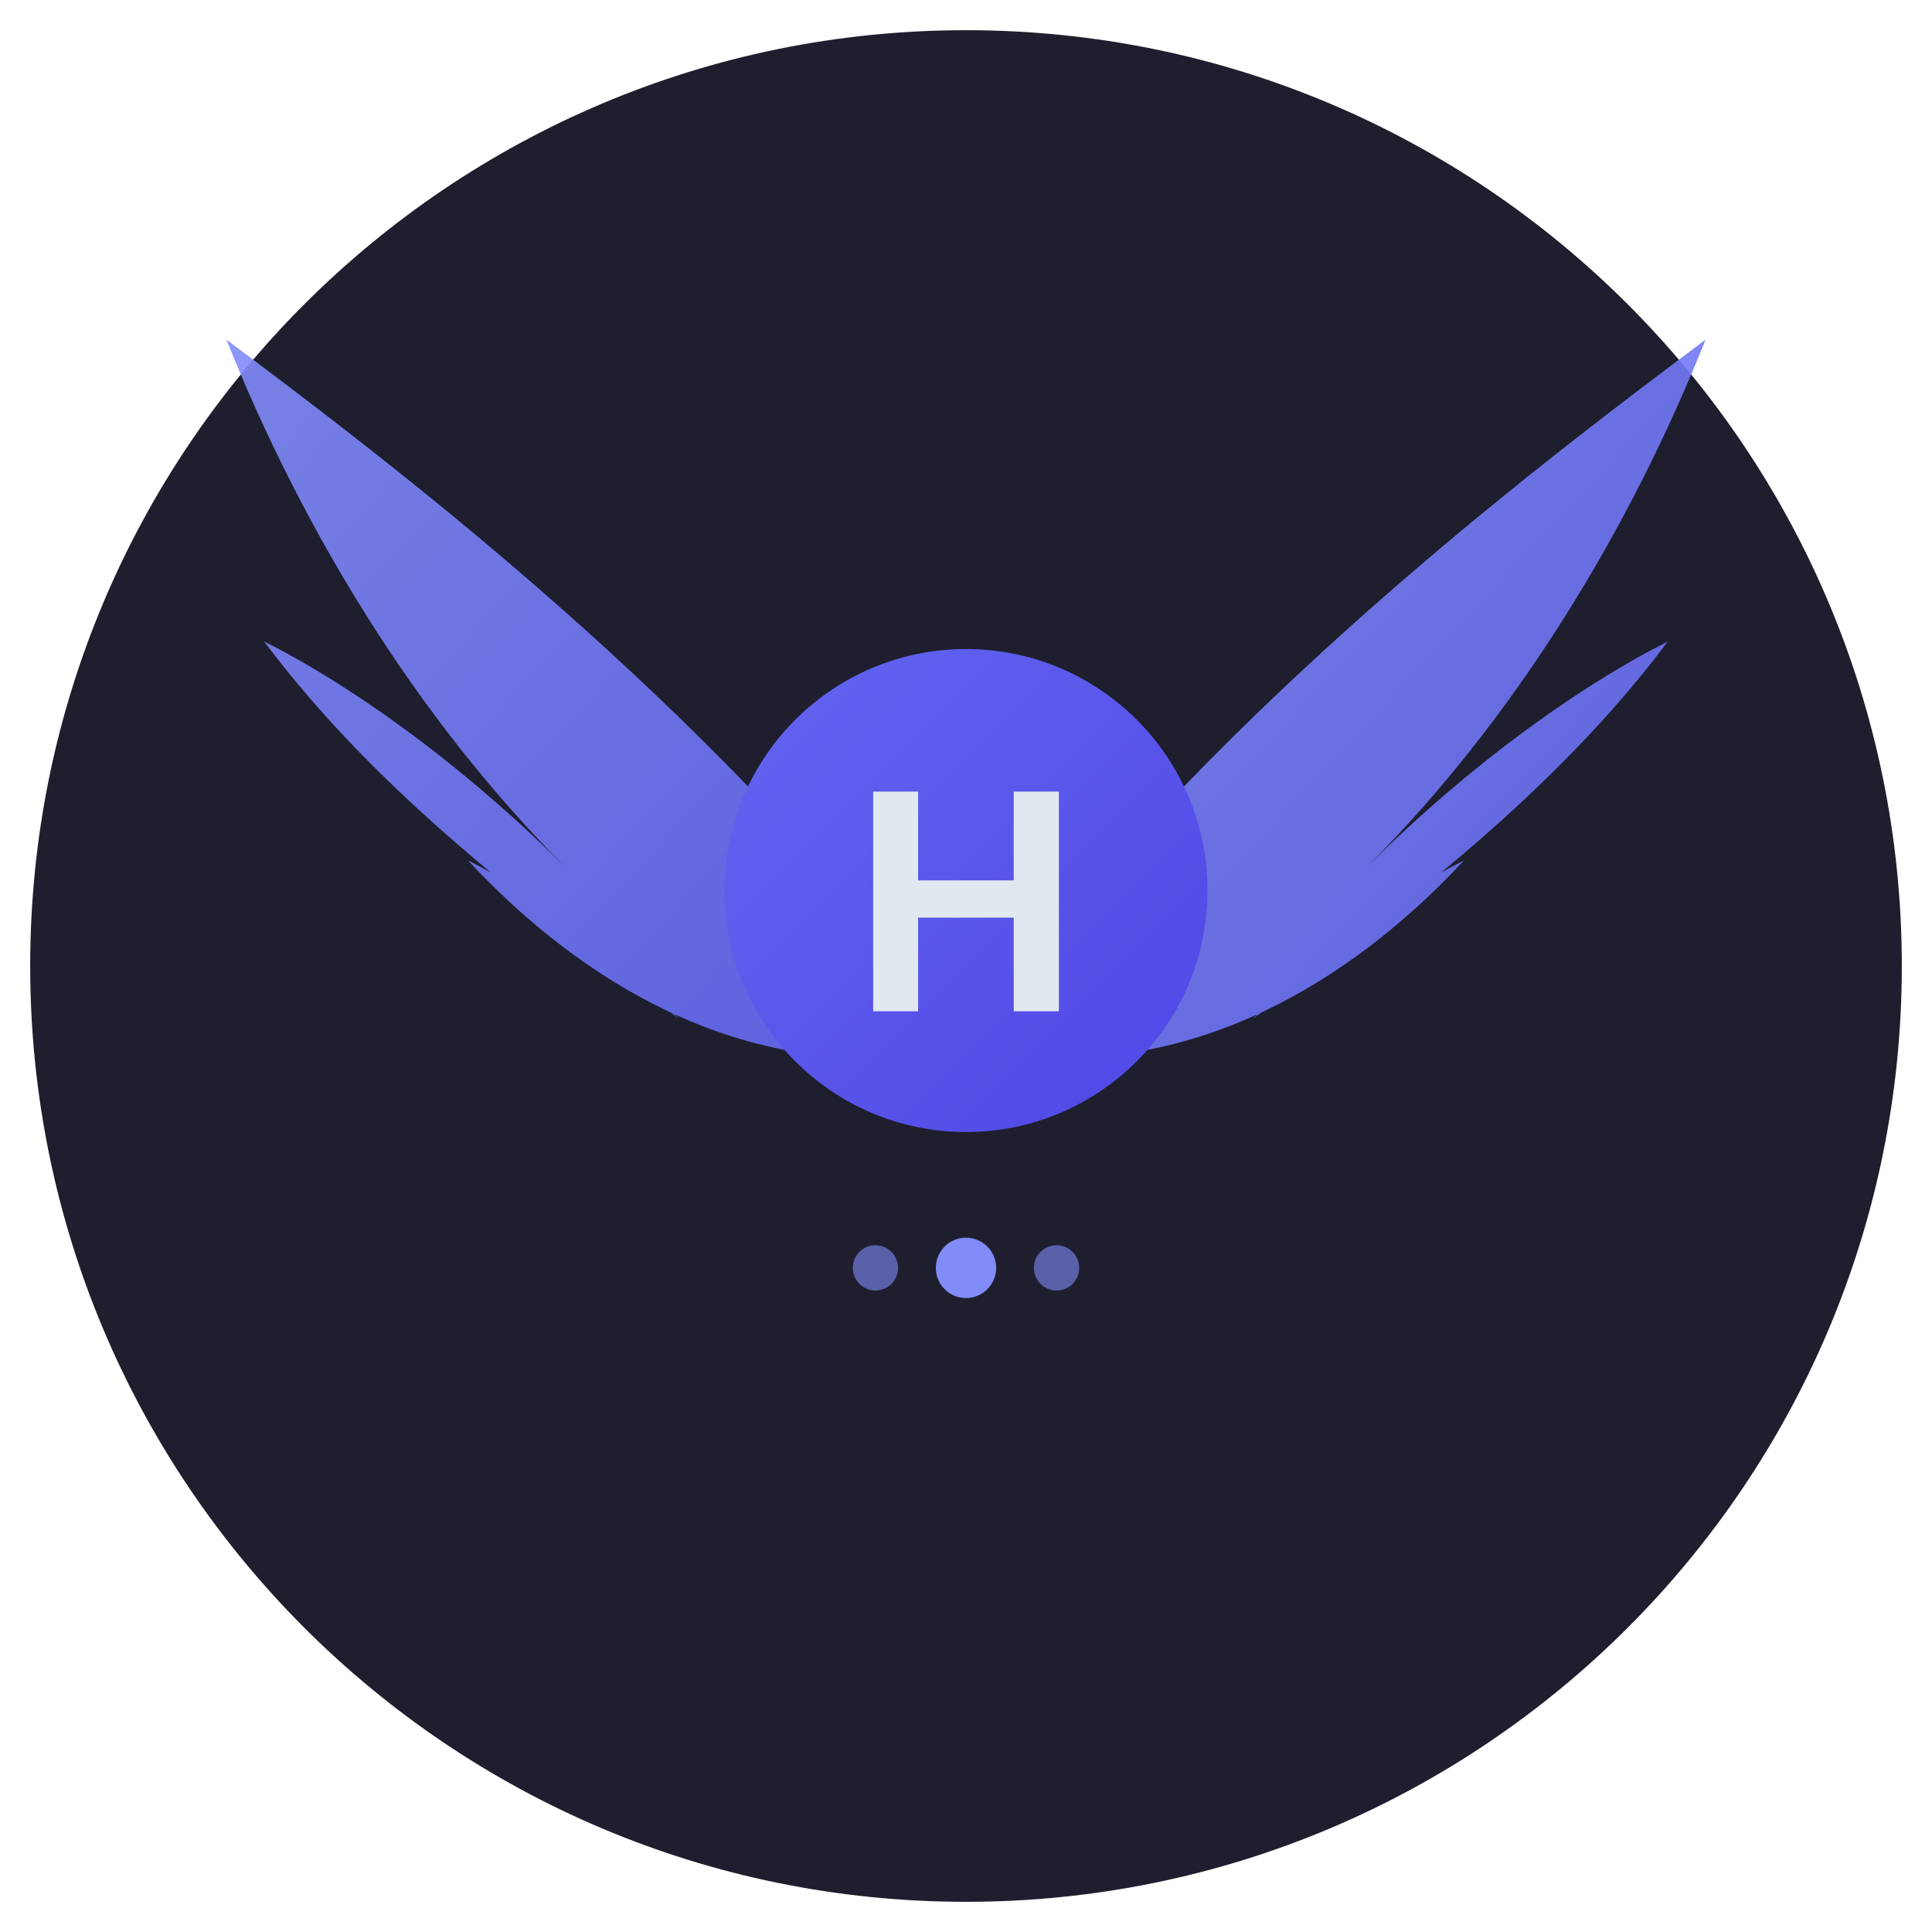
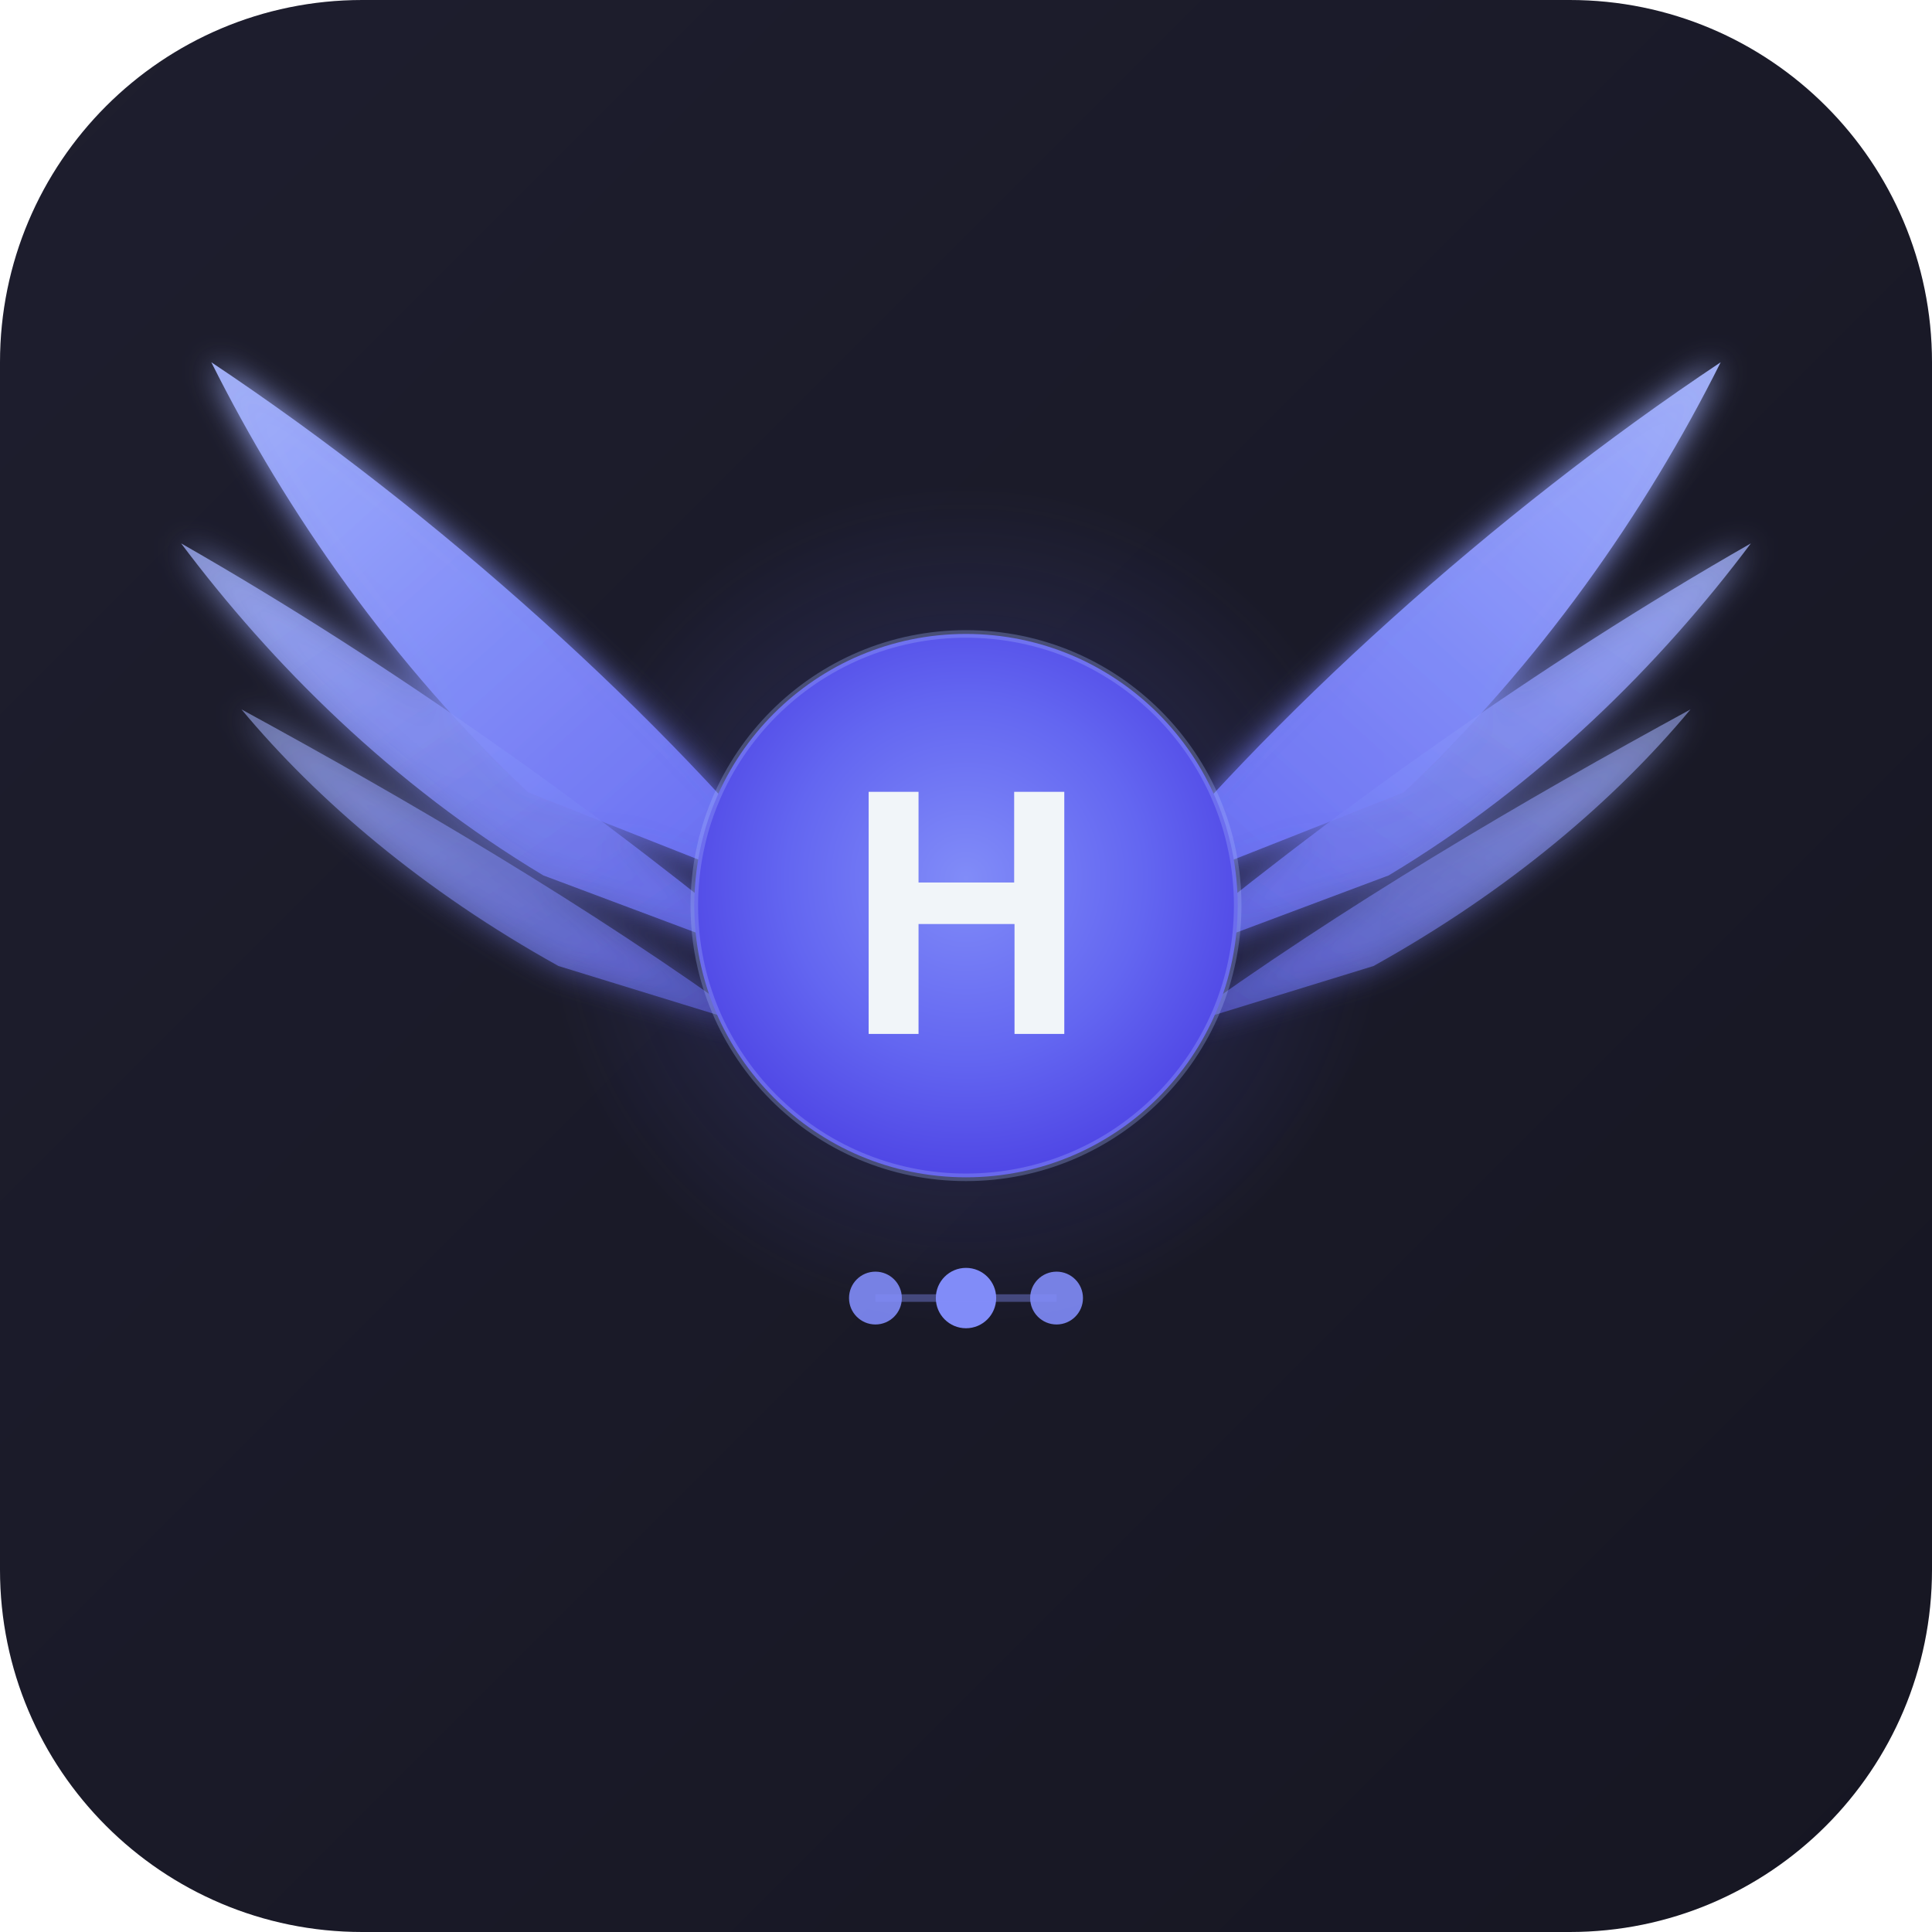
<svg xmlns="http://www.w3.org/2000/svg" viewBox="0 0 256 256" width="256" height="256">
  <defs>
-     <linearGradient id="wingGrad" x1="0%" y1="0%" x2="100%" y2="100%">
-       <stop offset="0%" style="stop-color:#818CF8" />
+     <linearGradient id="bgGrad" x1="0%" y1="0%" x2="100%" y2="100%">
+       <stop offset="0%" style="stop-color:#1E1E2E" />
+       <stop offset="100%" style="stop-color:#161622" />
+     </linearGradient>
+     <linearGradient id="wingGradL" x1="0%" y1="0%" x2="100%" y2="100%">
+       <stop offset="0%" style="stop-color:#A5B4FC" />
+       <stop offset="50%" style="stop-color:#818CF8" />
      <stop offset="100%" style="stop-color:#6366F1" />
    </linearGradient>
-     <linearGradient id="coreGrad" x1="0%" y1="0%" x2="100%" y2="100%">
-       <stop offset="0%" style="stop-color:#6366F1" />
+     <linearGradient id="wingGradR" x1="100%" y1="0%" x2="0%" y2="100%">
+       <stop offset="0%" style="stop-color:#A5B4FC" />
+       <stop offset="50%" style="stop-color:#818CF8" />
+       <stop offset="100%" style="stop-color:#6366F1" />
+     </linearGradient>
+     <radialGradient id="coreGrad" cx="50%" cy="45%" r="55%">
+       <stop offset="0%" style="stop-color:#818CF8" />
+       <stop offset="60%" style="stop-color:#6366F1" />
      <stop offset="100%" style="stop-color:#4F46E5" />
-     </linearGradient>
+     </radialGradient>
+     <radialGradient id="glowGrad" cx="50%" cy="50%" r="50%">
+       <stop offset="0%" style="stop-color:#6366F1;stop-opacity:0.3" />
+       <stop offset="100%" style="stop-color:#6366F1;stop-opacity:0" />
+     </radialGradient>
+     <filter id="softGlow">
+       <feGaussianBlur stdDeviation="2" result="blur" />
+       <feMerge>
+         <feMergeNode in="blur" />
+         <feMergeNode in="SourceGraphic" />
+       </feMerge>
+     </filter>
  </defs>
-   <circle cx="128" cy="128" r="124" fill="#1E1E2E" />
-   <path d="M120 128 C90 90, 50 60, 30 45 C40 70, 55 95, 75 115 C60 100, 45 90, 35 85 C50 105, 70 120, 90 135 C80 125, 70 118, 62 114 C75 128, 95 142, 120 140 Z" fill="url(#wingGrad)" opacity="0.9" />
-   <path d="M136 128 C166 90, 206 60, 226 45 C216 70, 201 95, 181 115 C196 100, 211 90, 221 85 C206 105, 186 120, 166 135 C176 125, 186 118, 194 114 C181 128, 161 142, 136 140 Z" fill="url(#wingGrad)" opacity="0.9" />
-   <circle cx="128" cy="118" r="32" fill="url(#coreGrad)" />
-   <text x="128" y="134" text-anchor="middle" font-family="-apple-system, BlinkMacSystemFont, 'Segoe UI', sans-serif" font-weight="700" font-size="40" fill="#E2E8F0">H</text>
-   <circle cx="128" cy="168" r="4" fill="#818CF8" />
-   <circle cx="116" cy="168" r="3" fill="#818CF8" opacity="0.6" />
-   <circle cx="140" cy="168" r="3" fill="#818CF8" opacity="0.6" />
+   <rect width="256" height="256" rx="48" fill="url(#bgGrad)" />
+   <circle cx="128" cy="120" r="56" fill="url(#glowGrad)" />
+   <g filter="url(#softGlow)">
+     <path d="M108 120 C88 95, 58 68, 28 48 C38 68, 52 88, 70 105 L108 120Z" fill="url(#wingGradL)" opacity="0.95" />
+     <path d="M104 128 C80 108, 52 88, 24 72 C36 88, 52 104, 72 116 L104 128Z" fill="url(#wingGradL)" opacity="0.75" />
+     <path d="M100 136 C78 120, 54 106, 32 94 C42 106, 56 118, 74 128 L100 136Z" fill="url(#wingGradL)" opacity="0.55" />
+   </g>
+   <g filter="url(#softGlow)">
+     <path d="M148 120 C168 95, 198 68, 228 48 C218 68, 204 88, 186 105 L148 120Z" fill="url(#wingGradR)" opacity="0.95" />
+     <path d="M152 128 C176 108, 204 88, 232 72 C220 88, 204 104, 184 116 L152 128Z" fill="url(#wingGradR)" opacity="0.75" />
+     <path d="M156 136 C178 120, 202 106, 224 94 C214 106, 200 118, 182 128 L156 136Z" fill="url(#wingGradR)" opacity="0.55" />
+   </g>
+   <circle cx="128" cy="120" r="36" fill="url(#coreGrad)" />
+   <circle cx="128" cy="120" r="36" fill="none" stroke="#A5B4FC" stroke-width="1" opacity="0.3" />
+   <text x="128" y="137" text-anchor="middle" font-family="-apple-system, BlinkMacSystemFont, 'Segoe UI', Helvetica, Arial, sans-serif" font-weight="700" font-size="44" fill="#F1F5F9" letter-spacing="-1">H</text>
+   <circle cx="116" cy="172" r="3.5" fill="#818CF8" opacity="0.9" />
+   <circle cx="128" cy="172" r="4" fill="#818CF8" />
+   <circle cx="140" cy="172" r="3.5" fill="#818CF8" opacity="0.9" />
+   <line x1="116" y1="172" x2="140" y2="172" stroke="#818CF8" stroke-width="1" opacity="0.4" />
</svg>
